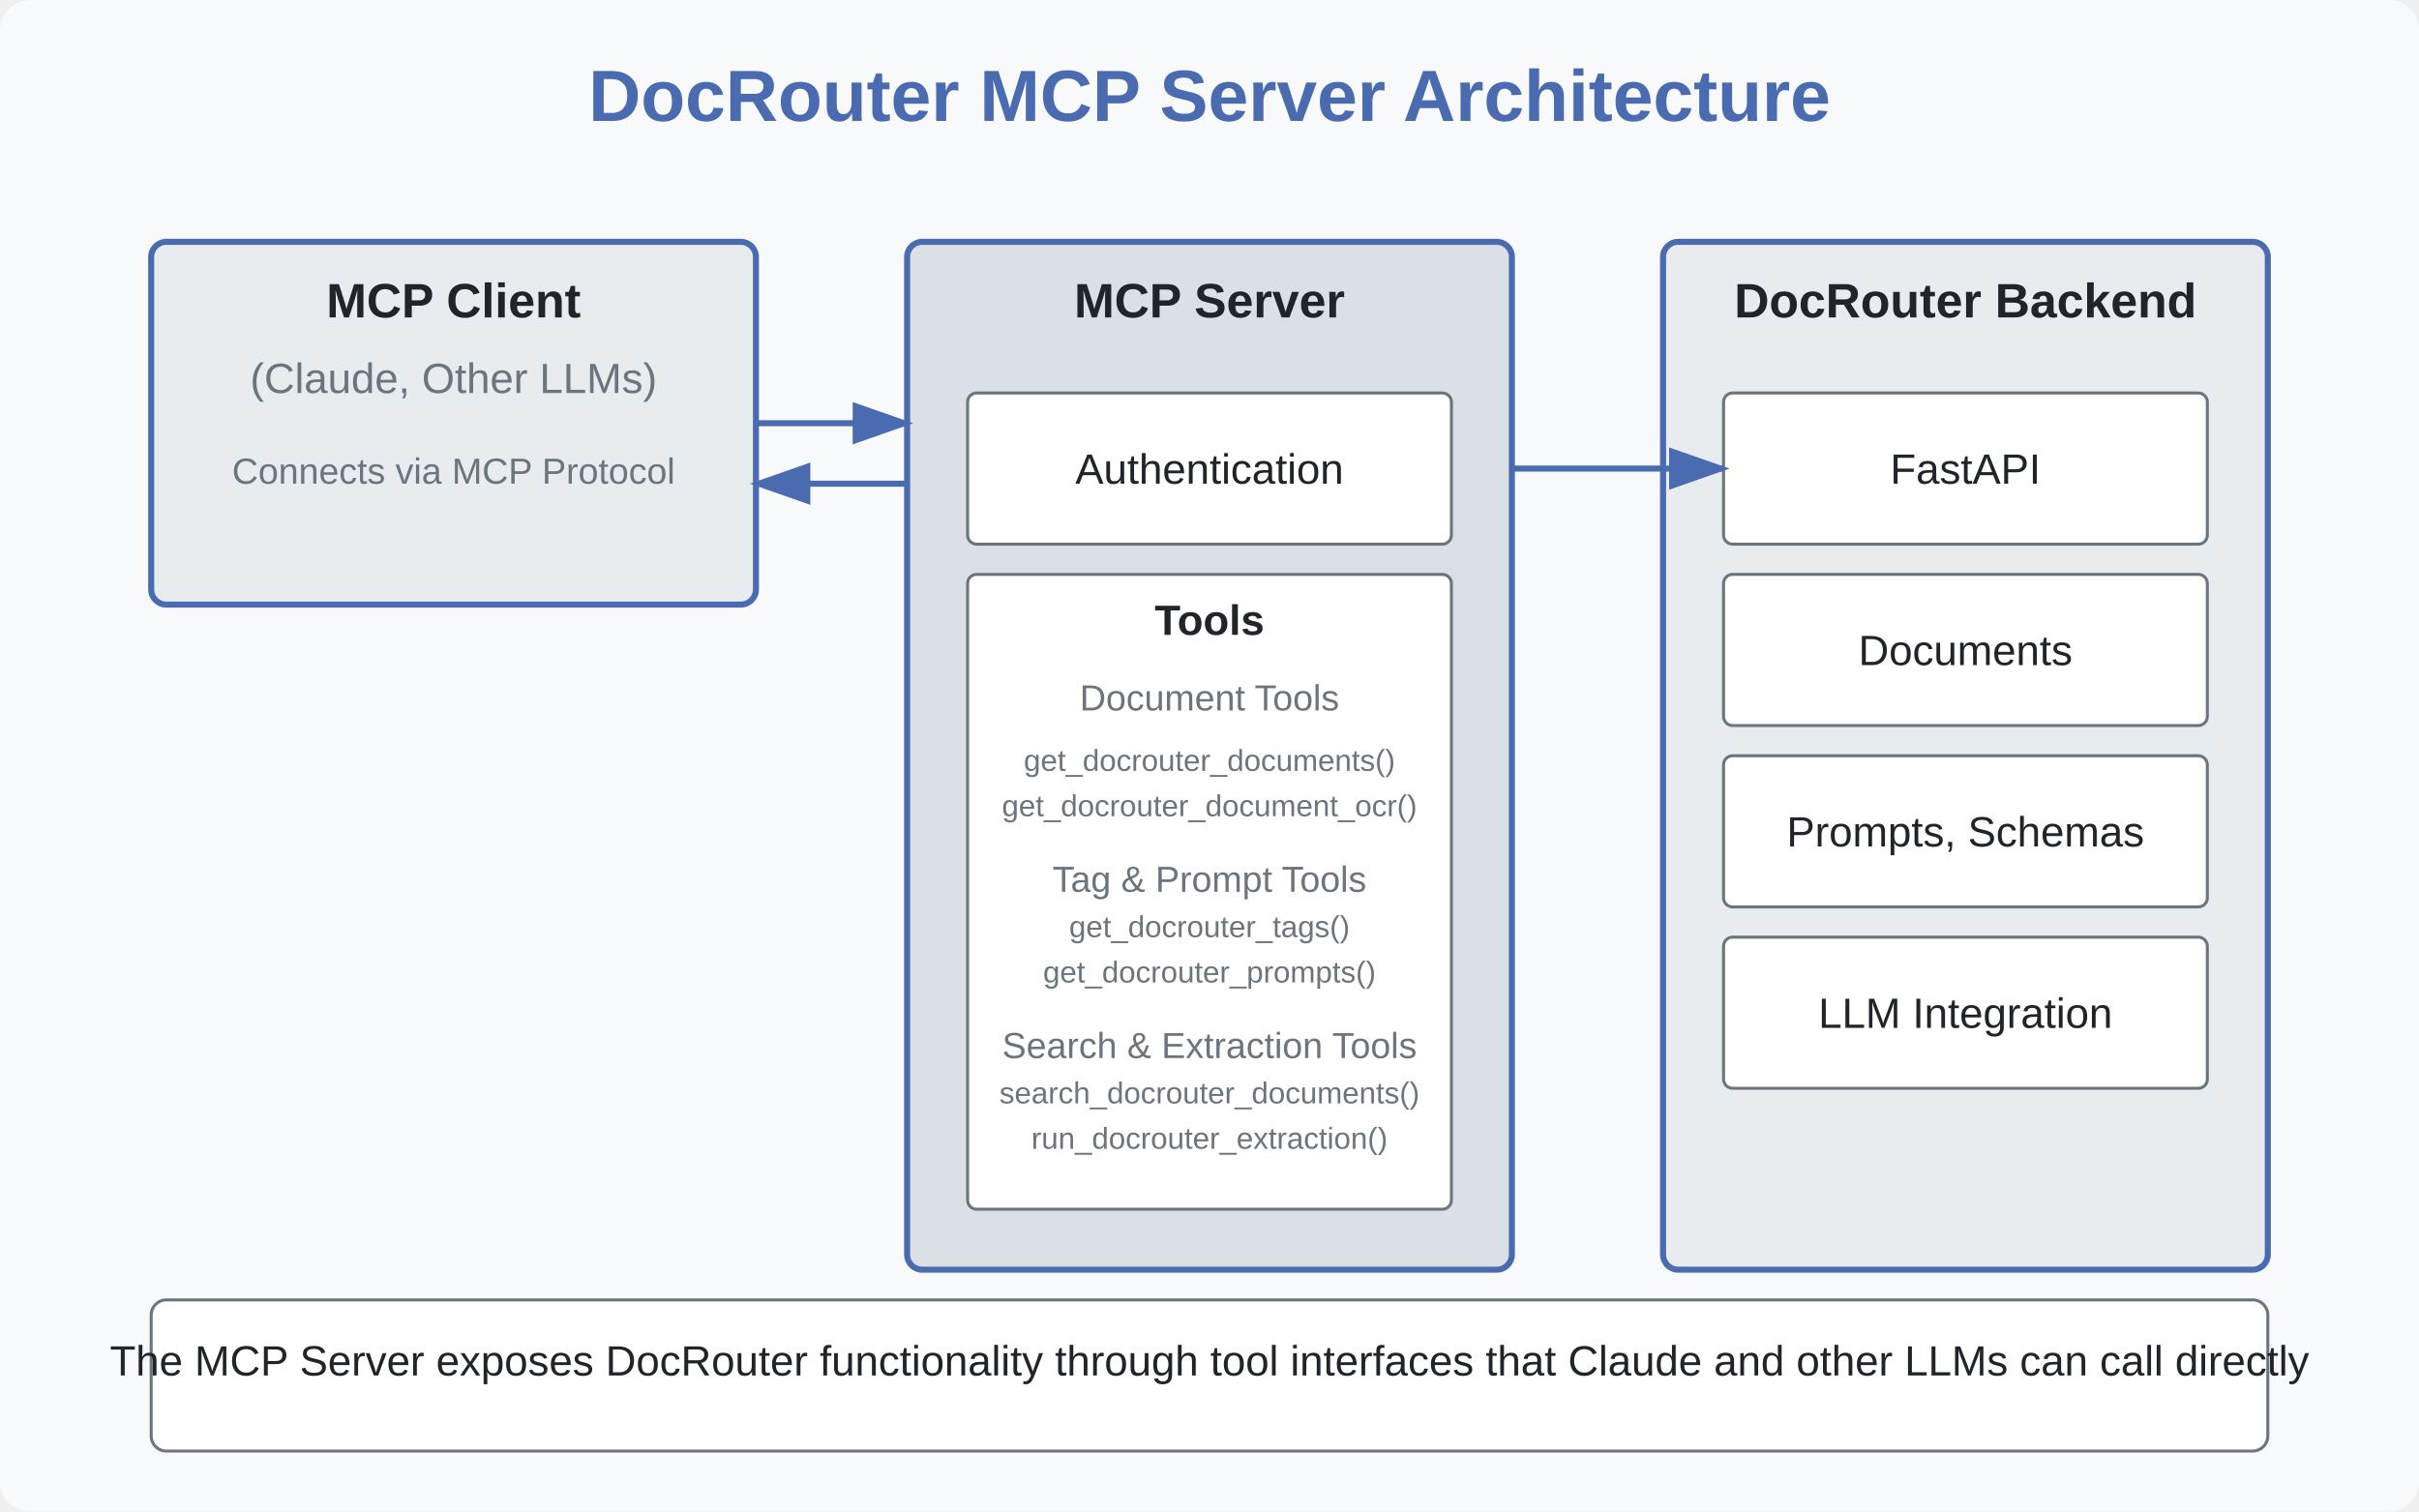
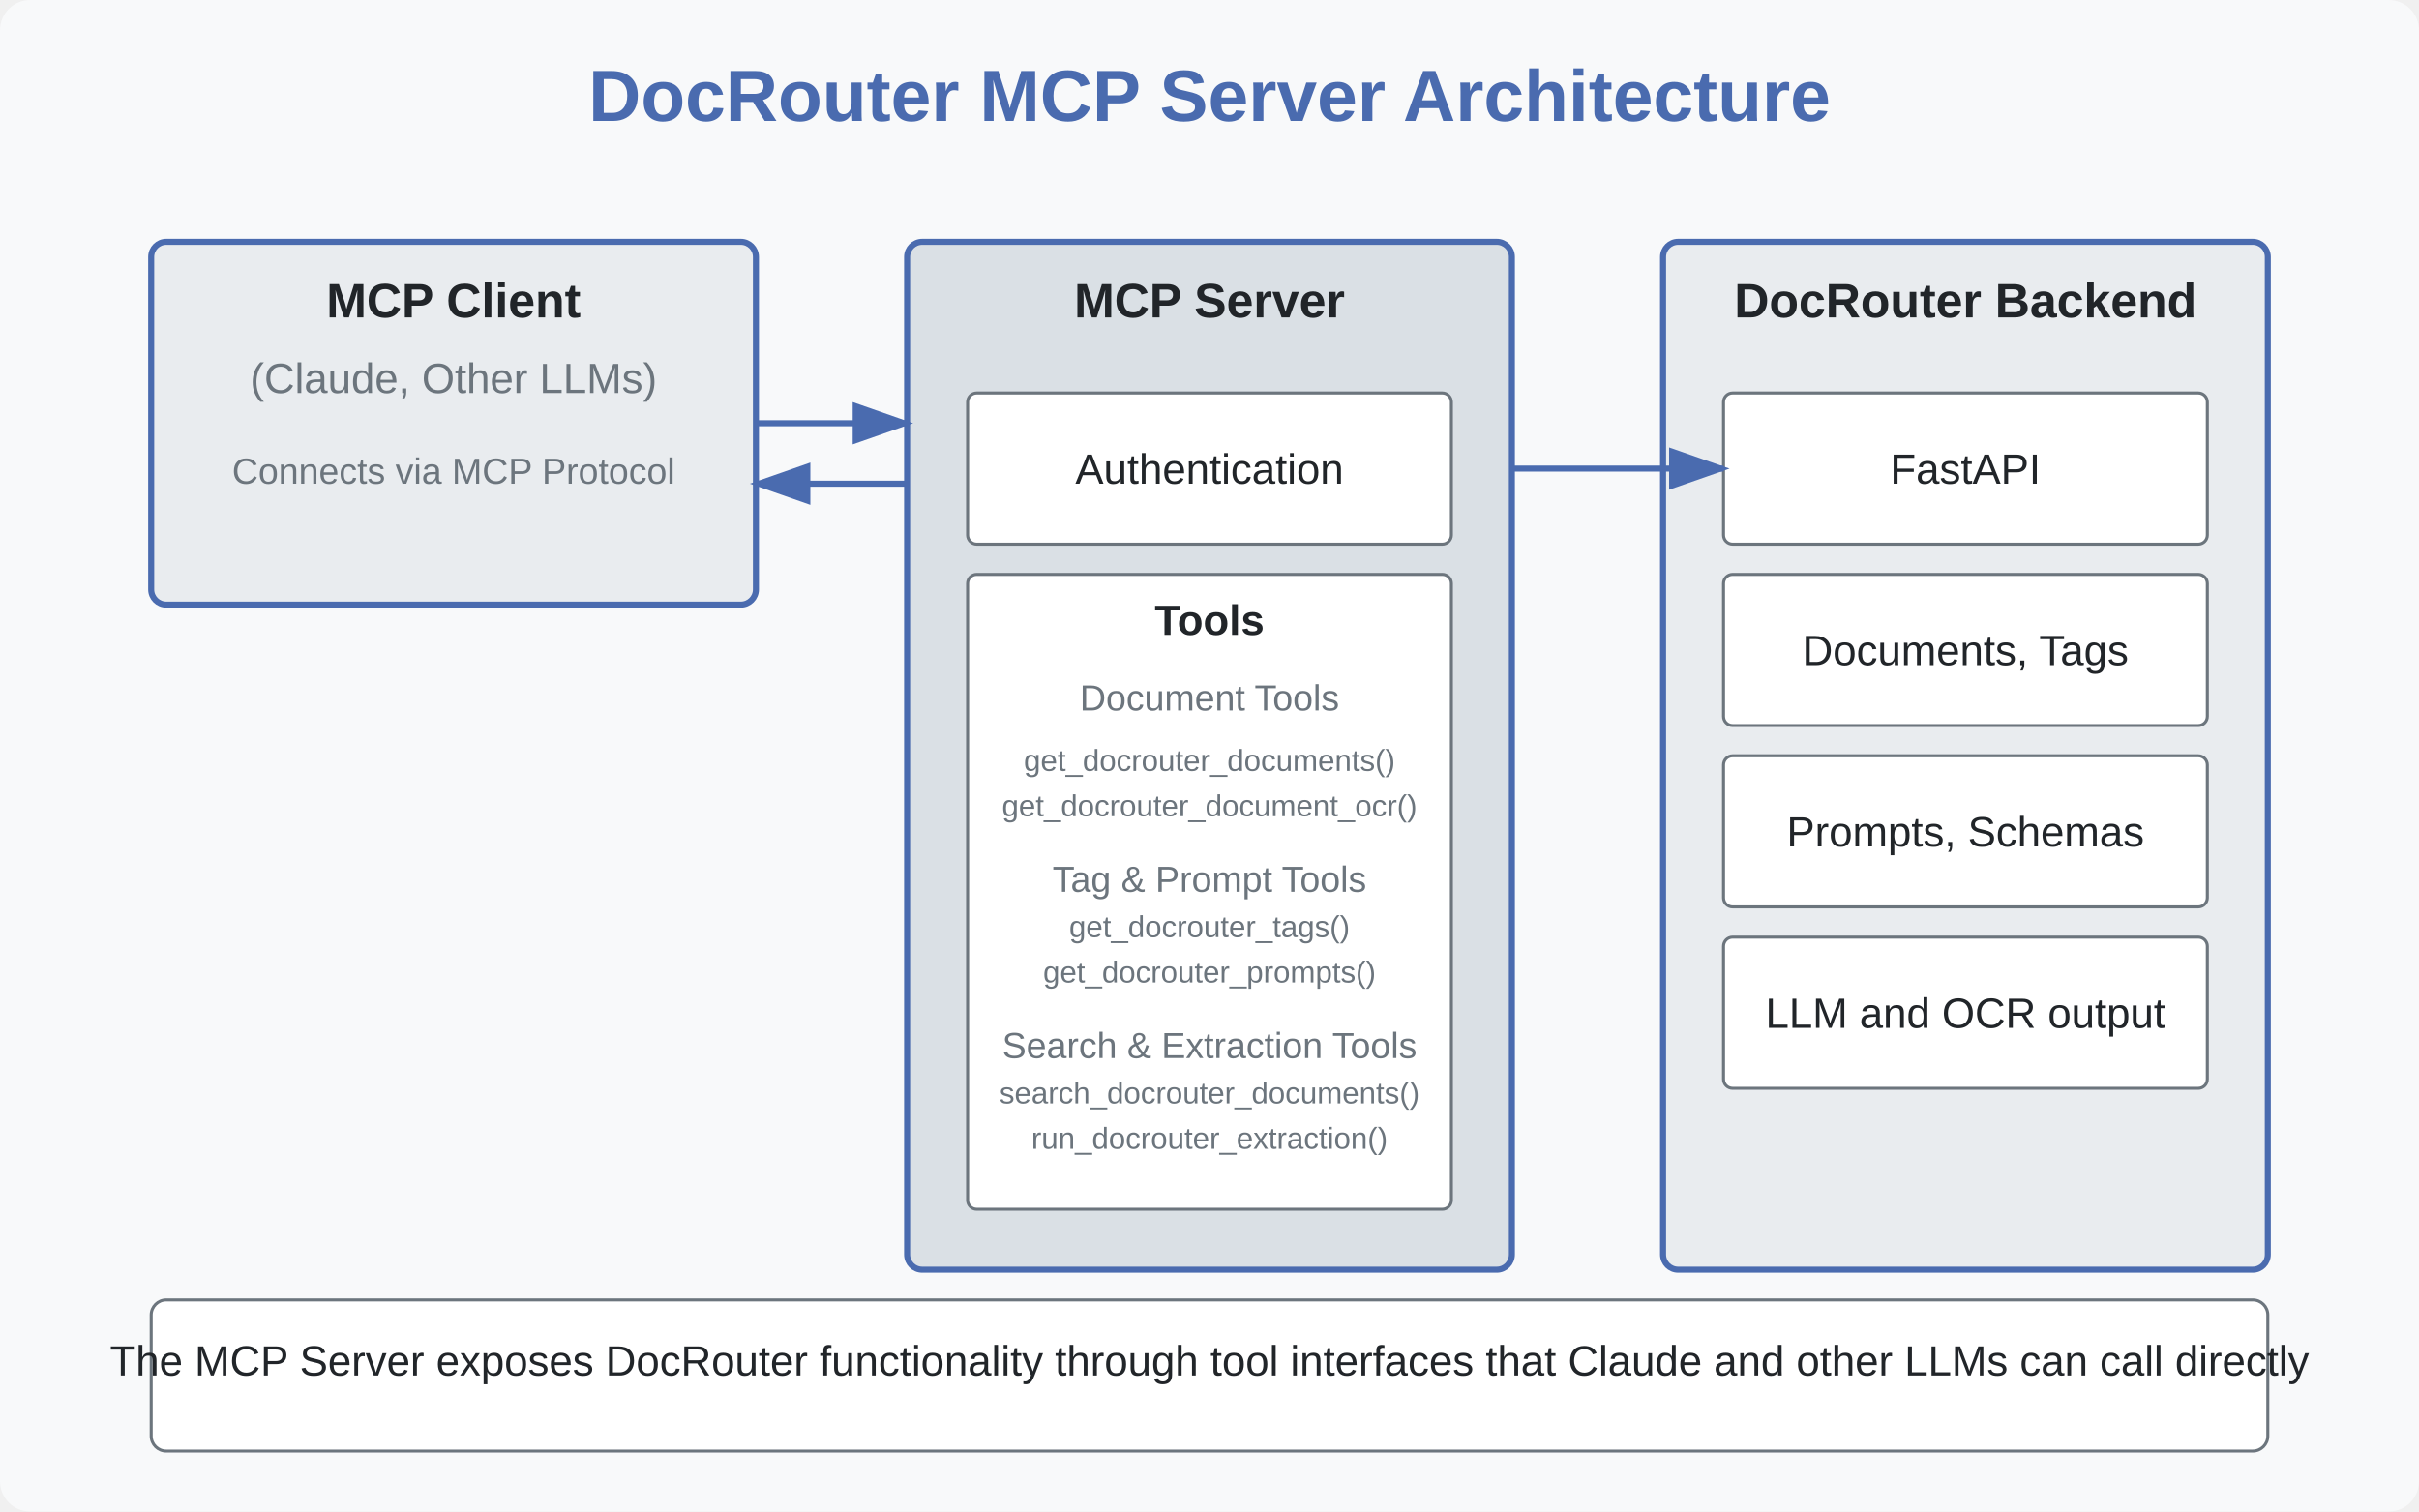
<svg xmlns="http://www.w3.org/2000/svg" width="800" height="500">
  <rect width="800" height="500" fill="#f8f9fa" rx="10" ry="10" />
  <text x="400" y="40" font-family="Arial" font-size="24" text-anchor="middle" fill="#4a6baf" font-weight="bold">DocRouter MCP Server Architecture</text>
  <rect x="50" y="80" width="200" height="120" fill="#e9ecef" stroke="#4a6baf" stroke-width="2" rx="5" ry="5" />
  <text x="150" y="105" font-family="Arial" font-size="16" text-anchor="middle" fill="#212529" font-weight="bold">MCP Client</text>
  <text x="150" y="130" font-family="Arial" font-size="14" text-anchor="middle" fill="#6c757d">(Claude, Other LLMs)</text>
  <text x="150" y="160" font-family="Arial" font-size="12" text-anchor="middle" fill="#6c757d">Connects via MCP Protocol</text>
  <rect x="300" y="80" width="200" height="340" fill="#dae0e5" stroke="#4a6baf" stroke-width="2" rx="5" ry="5" />
  <text x="400" y="105" font-family="Arial" font-size="16" text-anchor="middle" fill="#212529" font-weight="bold">MCP Server</text>
  <rect x="320" y="130" width="160" height="50" fill="#ffffff" stroke="#6c757d" stroke-width="1" rx="3" ry="3" />
  <text x="400" y="160" font-family="Arial" font-size="14" text-anchor="middle" fill="#212529">Authentication</text>
  <rect x="320" y="190" width="160" height="210" fill="#ffffff" stroke="#6c757d" stroke-width="1" rx="3" ry="3" />
  <text x="400" y="210" font-family="Arial" font-size="14" text-anchor="middle" fill="#212529" font-weight="bold">Tools</text>
  <text x="400" y="235" font-family="Arial" font-size="12" text-anchor="middle" fill="#6c757d">Document Tools</text>
  <text x="400" y="255" font-family="Arial" font-size="10" text-anchor="middle" fill="#6c757d">get_docrouter_documents()</text>
  <text x="400" y="270" font-family="Arial" font-size="10" text-anchor="middle" fill="#6c757d">get_docrouter_document_ocr()</text>
  <text x="400" y="295" font-family="Arial" font-size="12" text-anchor="middle" fill="#6c757d">Tag &amp; Prompt Tools</text>
  <text x="400" y="310" font-family="Arial" font-size="10" text-anchor="middle" fill="#6c757d">get_docrouter_tags()</text>
  <text x="400" y="325" font-family="Arial" font-size="10" text-anchor="middle" fill="#6c757d">get_docrouter_prompts()</text>
  <text x="400" y="350" font-family="Arial" font-size="12" text-anchor="middle" fill="#6c757d">Search &amp; Extraction Tools</text>
  <text x="400" y="365" font-family="Arial" font-size="10" text-anchor="middle" fill="#6c757d">search_docrouter_documents()</text>
  <text x="400" y="380" font-family="Arial" font-size="10" text-anchor="middle" fill="#6c757d">run_docrouter_extraction()</text>
  <rect x="550" y="80" width="200" height="340" fill="#e9ecef" stroke="#4a6baf" stroke-width="2" rx="5" ry="5" />
  <text x="650" y="105" font-family="Arial" font-size="16" text-anchor="middle" fill="#212529" font-weight="bold">DocRouter Backend</text>
  <rect x="570" y="130" width="160" height="50" fill="#ffffff" stroke="#6c757d" stroke-width="1" rx="3" ry="3" />
  <text x="650" y="160" font-family="Arial" font-size="14" text-anchor="middle" fill="#212529">FastAPI</text>
  <rect x="570" y="190" width="160" height="50" fill="#ffffff" stroke="#6c757d" stroke-width="1" rx="3" ry="3" />
-   <text x="650" y="220" font-family="Arial" font-size="14" text-anchor="middle" fill="#212529">Documents</text>
+   <text x="650" y="220" font-family="Arial" font-size="14" text-anchor="middle" fill="#212529">Documents, Tags</text>
  <rect x="570" y="250" width="160" height="50" fill="#ffffff" stroke="#6c757d" stroke-width="1" rx="3" ry="3" />
  <text x="650" y="280" font-family="Arial" font-size="14" text-anchor="middle" fill="#212529">Prompts, Schemas</text>
  <rect x="570" y="310" width="160" height="50" fill="#ffffff" stroke="#6c757d" stroke-width="1" rx="3" ry="3" />
-   <text x="650" y="340" font-family="Arial" font-size="14" text-anchor="middle" fill="#212529">LLM Integration</text>
+   <text x="650" y="340" font-family="Arial" font-size="14" text-anchor="middle" fill="#212529">LLM and OCR output</text>
  <line x1="250" y1="140" x2="300" y2="140" stroke="#4a6baf" stroke-width="2" marker-end="url(#arrowhead)" />
  <line x1="300" y1="160" x2="250" y2="160" stroke="#4a6baf" stroke-width="2" marker-end="url(#arrowhead)" />
  <line x1="500" y1="155" x2="570" y2="155" stroke="#4a6baf" stroke-width="2" marker-end="url(#arrowhead)" />
  <defs>
    <marker id="arrowhead" markerWidth="10" markerHeight="7" refX="9" refY="3.5" orient="auto">
      <polygon points="0 0, 10 3.5, 0 7" fill="#4a6baf" />
    </marker>
  </defs>
  <rect x="50" y="430" width="700" height="50" fill="#ffffff" stroke="#6c757d" stroke-width="1" rx="5" ry="5" />
  <text x="400" y="455" font-family="Arial" font-size="14" text-anchor="middle" fill="#212529">
    The MCP Server exposes DocRouter functionality through tool interfaces that Claude and other LLMs can call directly
  </text>
</svg>
